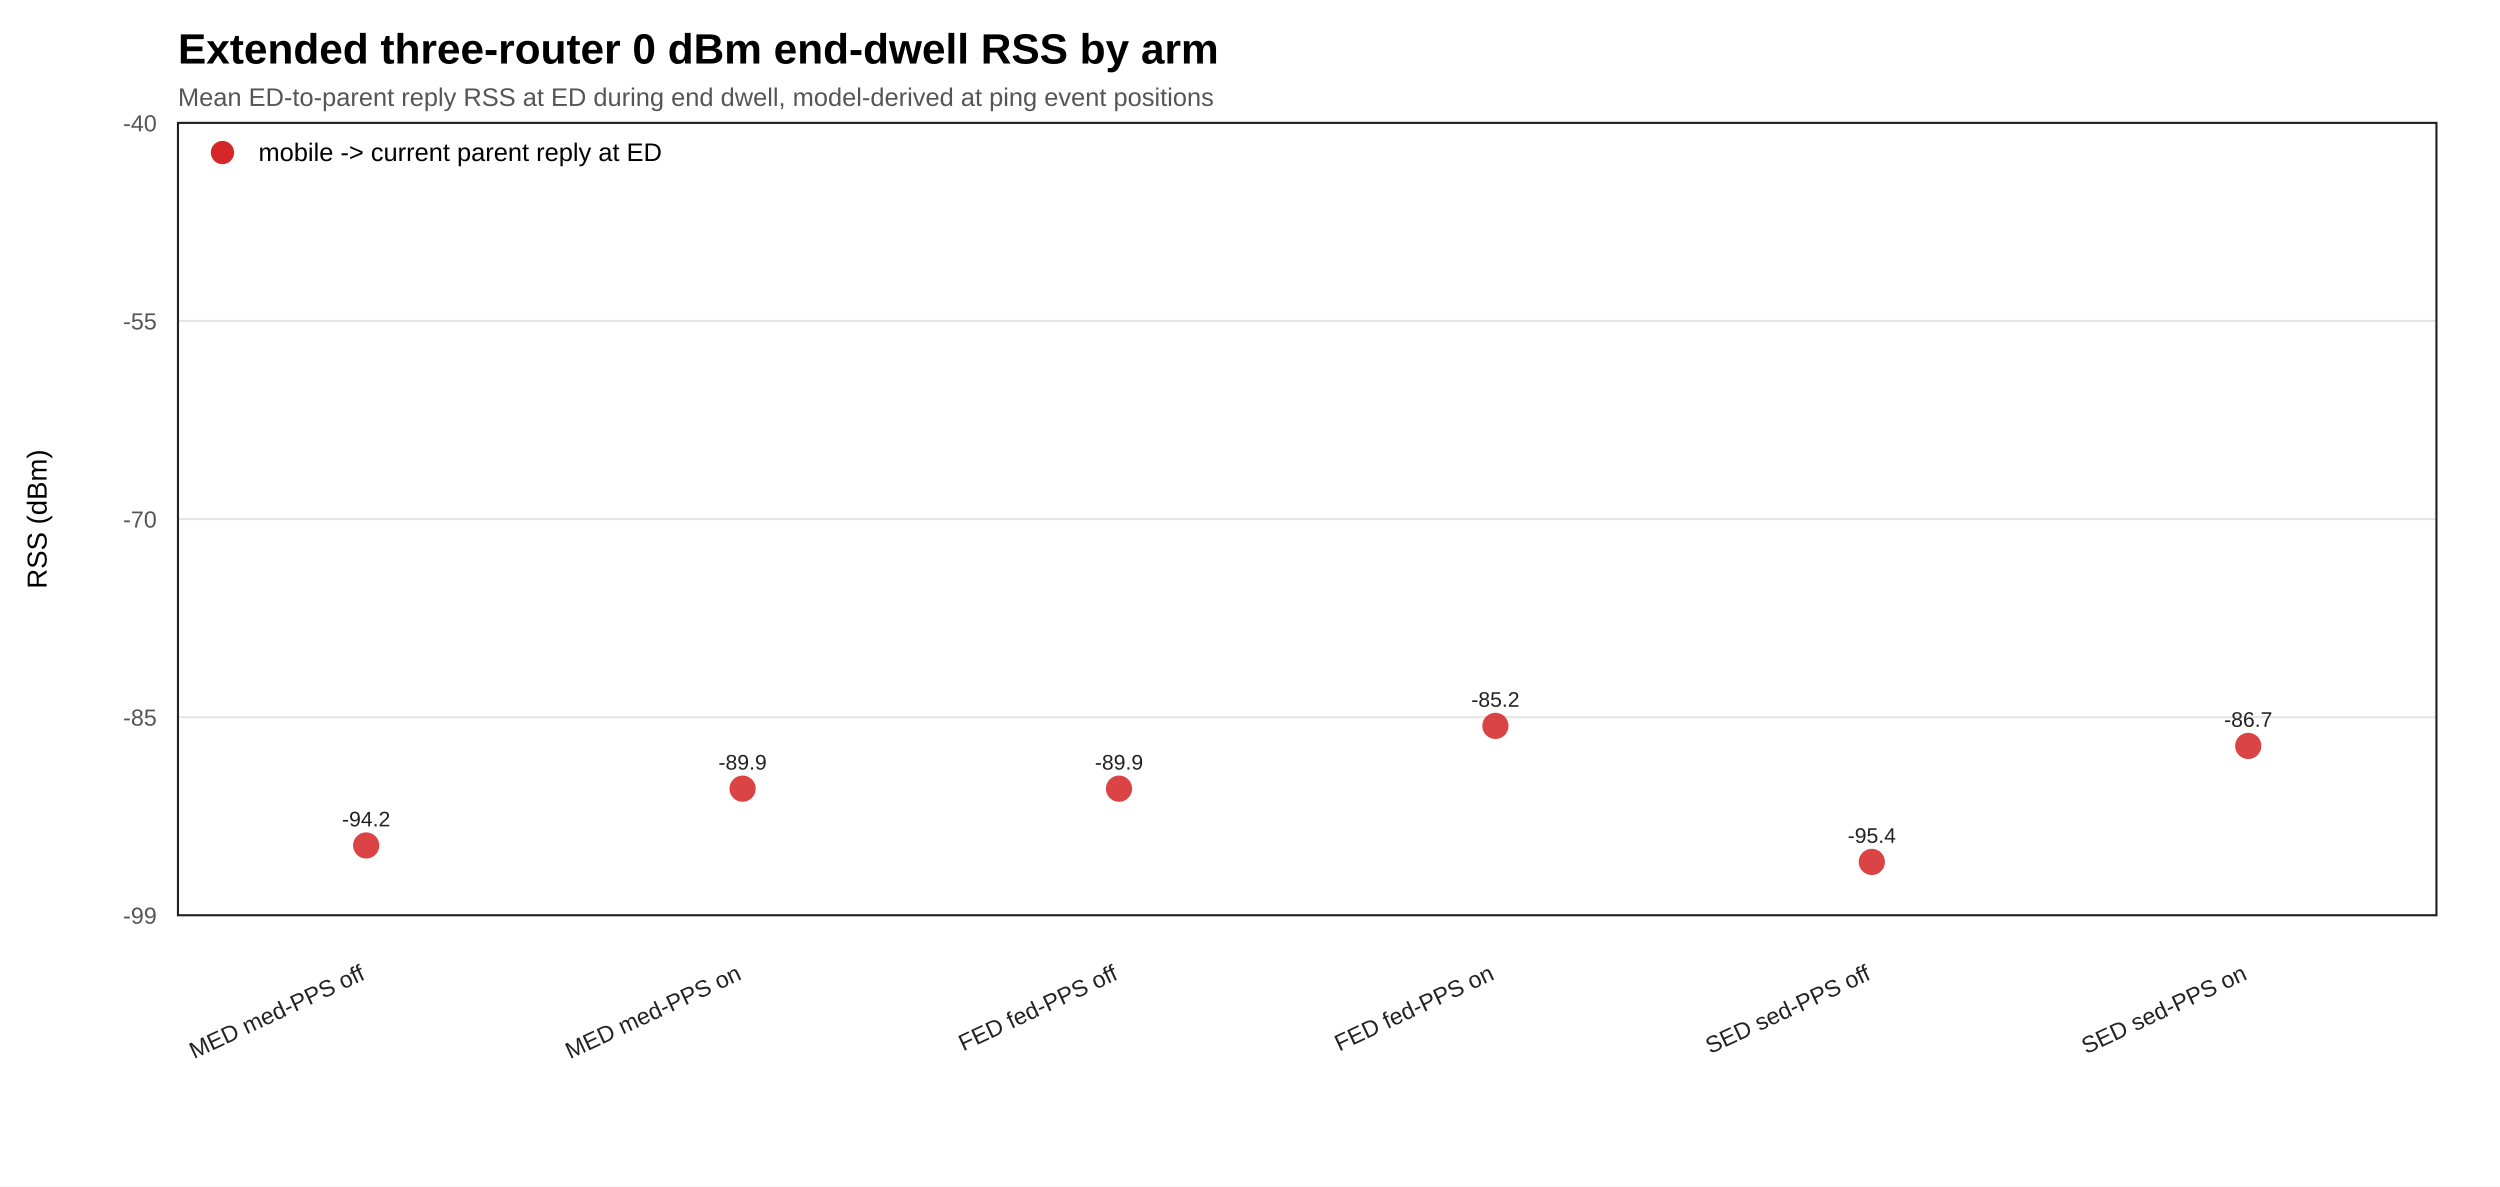
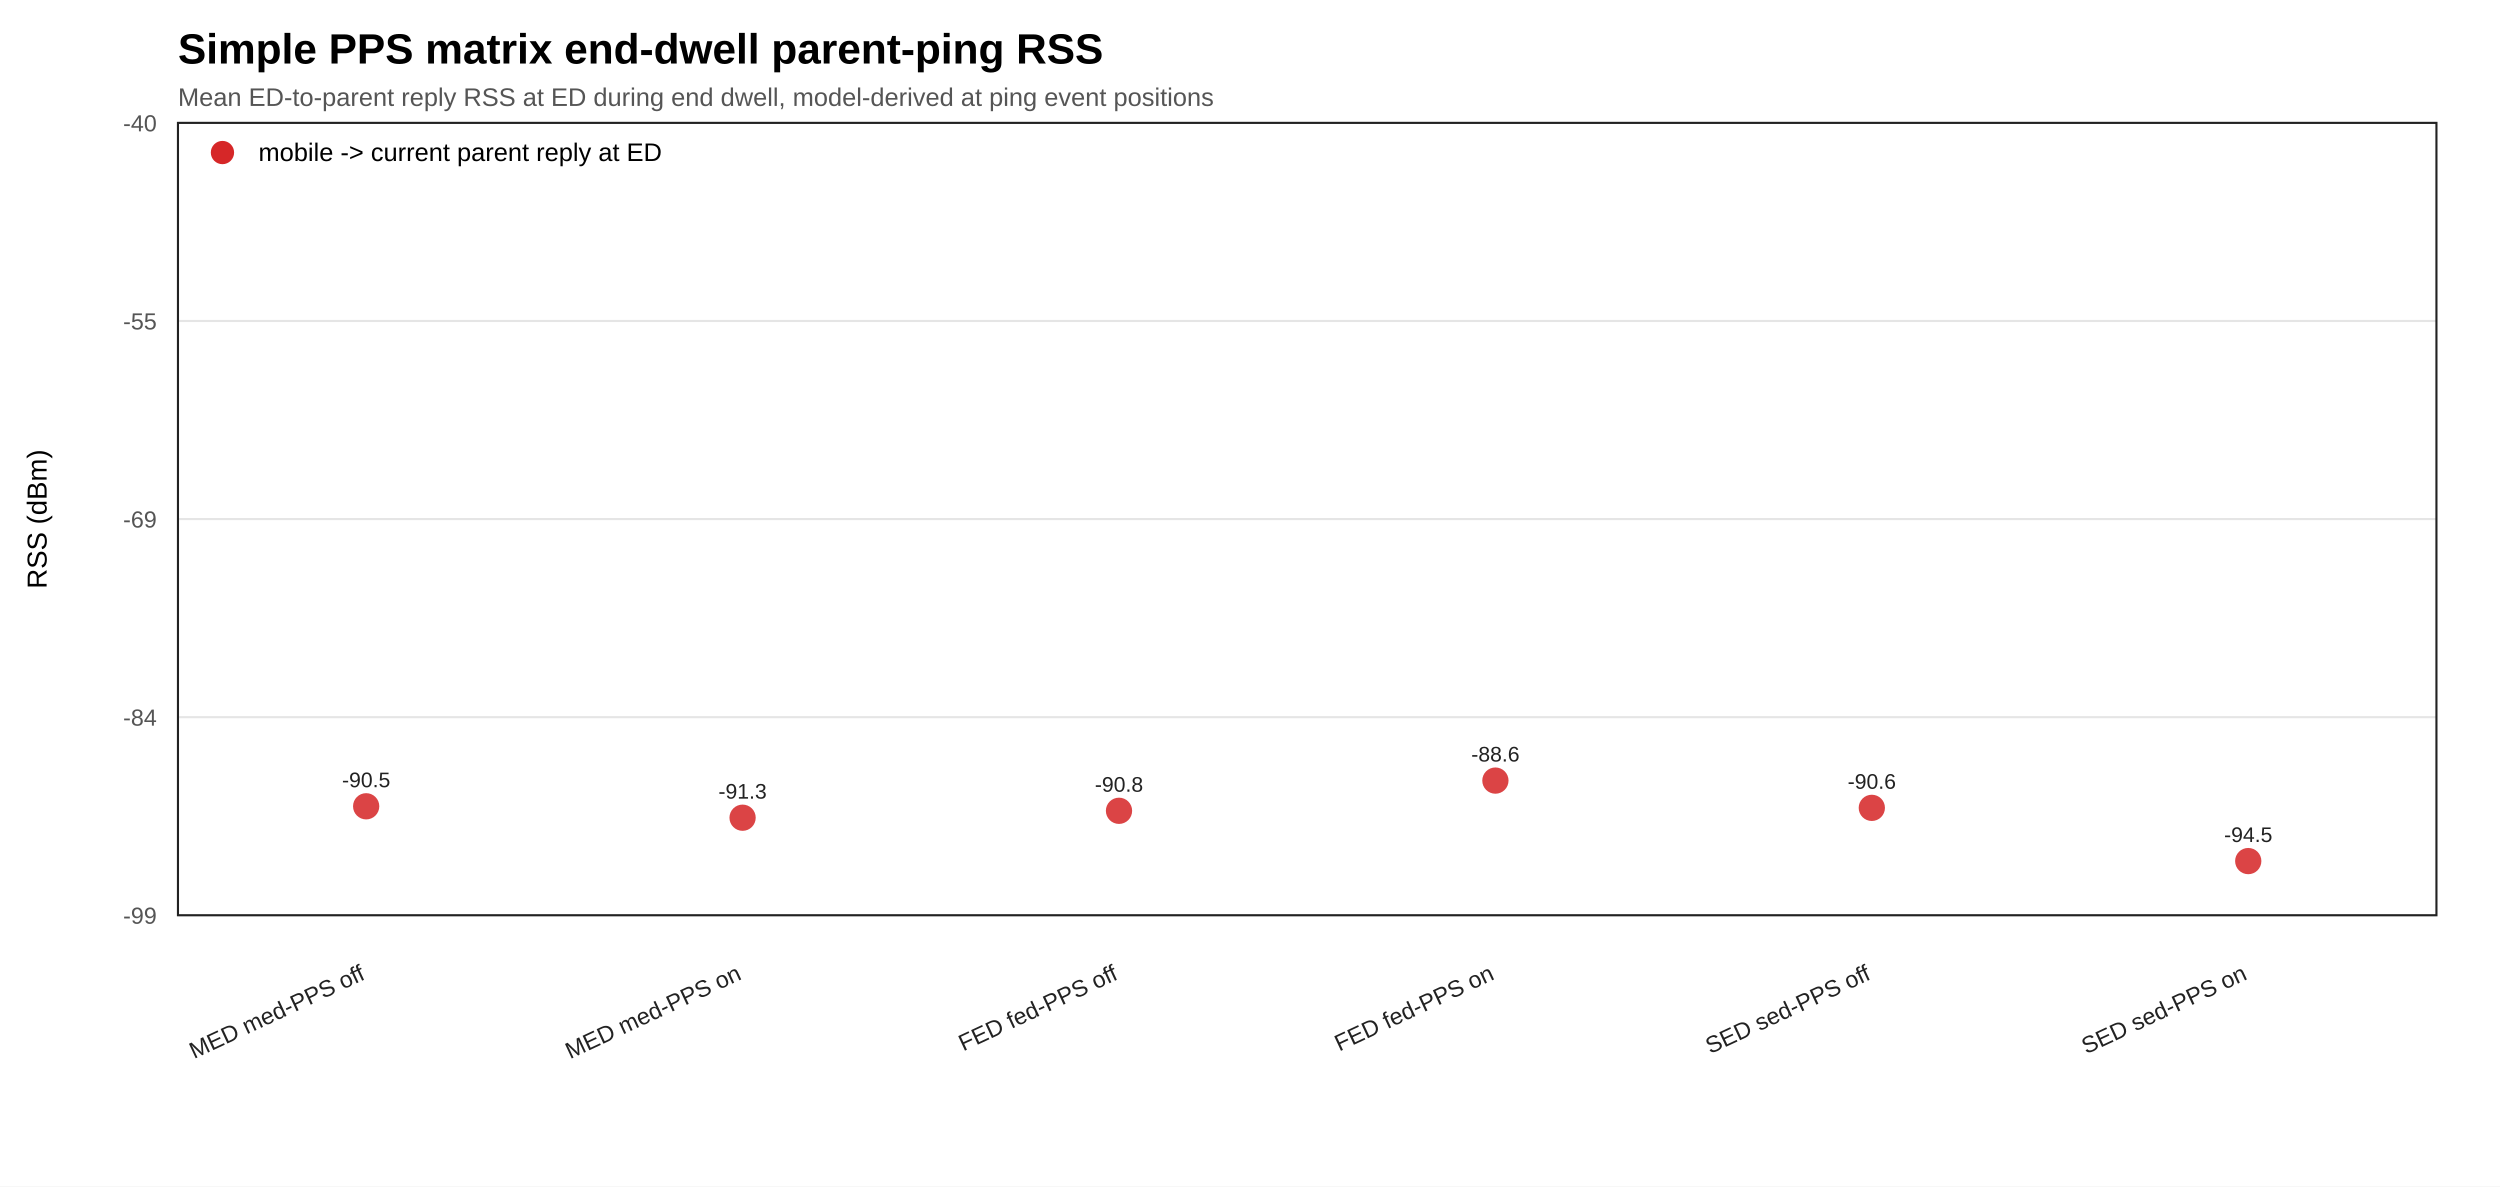
<svg xmlns="http://www.w3.org/2000/svg" width="1180" height="560" viewBox="0 0 1180 560">
  <rect width="100%" height="100%" fill="#ffffff" />
-   <text x="84" y="30" font-family="Arial, sans-serif" font-size="20" font-weight="700">Extended three-router 0 dBm end-dwell RSS by arm</text>
+   <text x="84" y="30" font-family="Arial, sans-serif" font-size="20" font-weight="700">Simple PPS matrix end-dwell parent-ping RSS</text>
  <text x="84" y="50" font-family="Arial, sans-serif" font-size="12" fill="#555">Mean ED-to-parent reply RSS at ED during end dwell, model-derived at ping event positions</text>
  <line x1="84" x2="1150" y1="432.00" y2="432.00" stroke="#e5e5e5" />
  <text x="74" y="436.00" text-anchor="end" font-family="Arial, sans-serif" font-size="11" fill="#555">-99</text>
  <line x1="84" x2="1150" y1="338.50" y2="338.50" stroke="#e5e5e5" />
-   <text x="74" y="342.50" text-anchor="end" font-family="Arial, sans-serif" font-size="11" fill="#555">-85</text>
+   <text x="74" y="342.50" text-anchor="end" font-family="Arial, sans-serif" font-size="11" fill="#555">-84</text>
  <line x1="84" x2="1150" y1="245.00" y2="245.00" stroke="#e5e5e5" />
-   <text x="74" y="249.00" text-anchor="end" font-family="Arial, sans-serif" font-size="11" fill="#555">-70</text>
+   <text x="74" y="249.00" text-anchor="end" font-family="Arial, sans-serif" font-size="11" fill="#555">-69</text>
  <line x1="84" x2="1150" y1="151.50" y2="151.50" stroke="#e5e5e5" />
  <text x="74" y="155.50" text-anchor="end" font-family="Arial, sans-serif" font-size="11" fill="#555">-55</text>
  <line x1="84" x2="1150" y1="58.00" y2="58.00" stroke="#e5e5e5" />
  <text x="74" y="62.00" text-anchor="end" font-family="Arial, sans-serif" font-size="11" fill="#555">-40</text>
  <rect x="84" y="58" width="1066" height="374" fill="none" stroke="#222" />
  <text x="22" y="245.00" transform="rotate(-90 22,245.00)" text-anchor="middle" font-family="Arial, sans-serif" font-size="13">RSS (dBm)</text>
-   <circle cx="172.83" cy="399.06" r="6.2" fill="#d62728" fill-opacity="0.86" />
-   <text x="172.83" y="390.06" text-anchor="middle" font-family="Arial, sans-serif" font-size="10" fill="#222">-94.2</text>
+   <circle cx="172.83" cy="380.57" r="6.2" fill="#d62728" fill-opacity="0.86" />
+   <text x="172.83" y="371.57" text-anchor="middle" font-family="Arial, sans-serif" font-size="10" fill="#222">-90.5</text>
  <text x="172.83" y="462" transform="rotate(-25 172.83,462)" text-anchor="end" font-family="Arial, sans-serif" font-size="11" fill="#222">MED med-PPS off</text>
-   <circle cx="350.50" cy="372.25" r="6.2" fill="#d62728" fill-opacity="0.86" />
-   <text x="350.50" y="363.25" text-anchor="middle" font-family="Arial, sans-serif" font-size="10" fill="#222">-89.9</text>
+   <circle cx="350.50" cy="385.96" r="6.2" fill="#d62728" fill-opacity="0.86" />
+   <text x="350.50" y="376.96" text-anchor="middle" font-family="Arial, sans-serif" font-size="10" fill="#222">-91.3</text>
  <text x="350.50" y="462" transform="rotate(-25 350.50,462)" text-anchor="end" font-family="Arial, sans-serif" font-size="11" fill="#222">MED med-PPS on</text>
-   <circle cx="528.17" cy="372.25" r="6.2" fill="#d62728" fill-opacity="0.86" />
-   <text x="528.17" y="363.25" text-anchor="middle" font-family="Arial, sans-serif" font-size="10" fill="#222">-89.9</text>
+   <circle cx="528.17" cy="382.70" r="6.2" fill="#d62728" fill-opacity="0.86" />
+   <text x="528.17" y="373.70" text-anchor="middle" font-family="Arial, sans-serif" font-size="10" fill="#222">-90.8</text>
  <text x="528.17" y="462" transform="rotate(-25 528.17,462)" text-anchor="end" font-family="Arial, sans-serif" font-size="11" fill="#222">FED fed-PPS off</text>
-   <circle cx="705.83" cy="342.61" r="6.2" fill="#d62728" fill-opacity="0.86" />
-   <text x="705.83" y="333.61" text-anchor="middle" font-family="Arial, sans-serif" font-size="10" fill="#222">-85.2</text>
+   <circle cx="705.83" cy="368.44" r="6.2" fill="#d62728" fill-opacity="0.86" />
+   <text x="705.83" y="359.44" text-anchor="middle" font-family="Arial, sans-serif" font-size="10" fill="#222">-88.6</text>
  <text x="705.83" y="462" transform="rotate(-25 705.83,462)" text-anchor="end" font-family="Arial, sans-serif" font-size="11" fill="#222">FED fed-PPS on</text>
-   <circle cx="883.50" cy="406.83" r="6.2" fill="#d62728" fill-opacity="0.86" />
-   <text x="883.50" y="397.83" text-anchor="middle" font-family="Arial, sans-serif" font-size="10" fill="#222">-95.4</text>
+   <circle cx="883.50" cy="381.31" r="6.2" fill="#d62728" fill-opacity="0.86" />
+   <text x="883.50" y="372.31" text-anchor="middle" font-family="Arial, sans-serif" font-size="10" fill="#222">-90.6</text>
  <text x="883.50" y="462" transform="rotate(-25 883.50,462)" text-anchor="end" font-family="Arial, sans-serif" font-size="11" fill="#222">SED sed-PPS off</text>
-   <circle cx="1061.17" cy="352.07" r="6.2" fill="#d62728" fill-opacity="0.86" />
-   <text x="1061.17" y="343.07" text-anchor="middle" font-family="Arial, sans-serif" font-size="10" fill="#222">-86.7</text>
+   <circle cx="1061.17" cy="406.43" r="6.2" fill="#d62728" fill-opacity="0.86" />
+   <text x="1061.17" y="397.43" text-anchor="middle" font-family="Arial, sans-serif" font-size="10" fill="#222">-94.5</text>
  <text x="1061.17" y="462" transform="rotate(-25 1061.17,462)" text-anchor="end" font-family="Arial, sans-serif" font-size="11" fill="#222">SED sed-PPS on</text>
  <circle cx="105" cy="72" r="5.5" fill="#d62728" />
  <text x="122" y="76" font-family="Arial, sans-serif" font-size="12">mobile -&gt; current parent reply at ED</text>
</svg>
